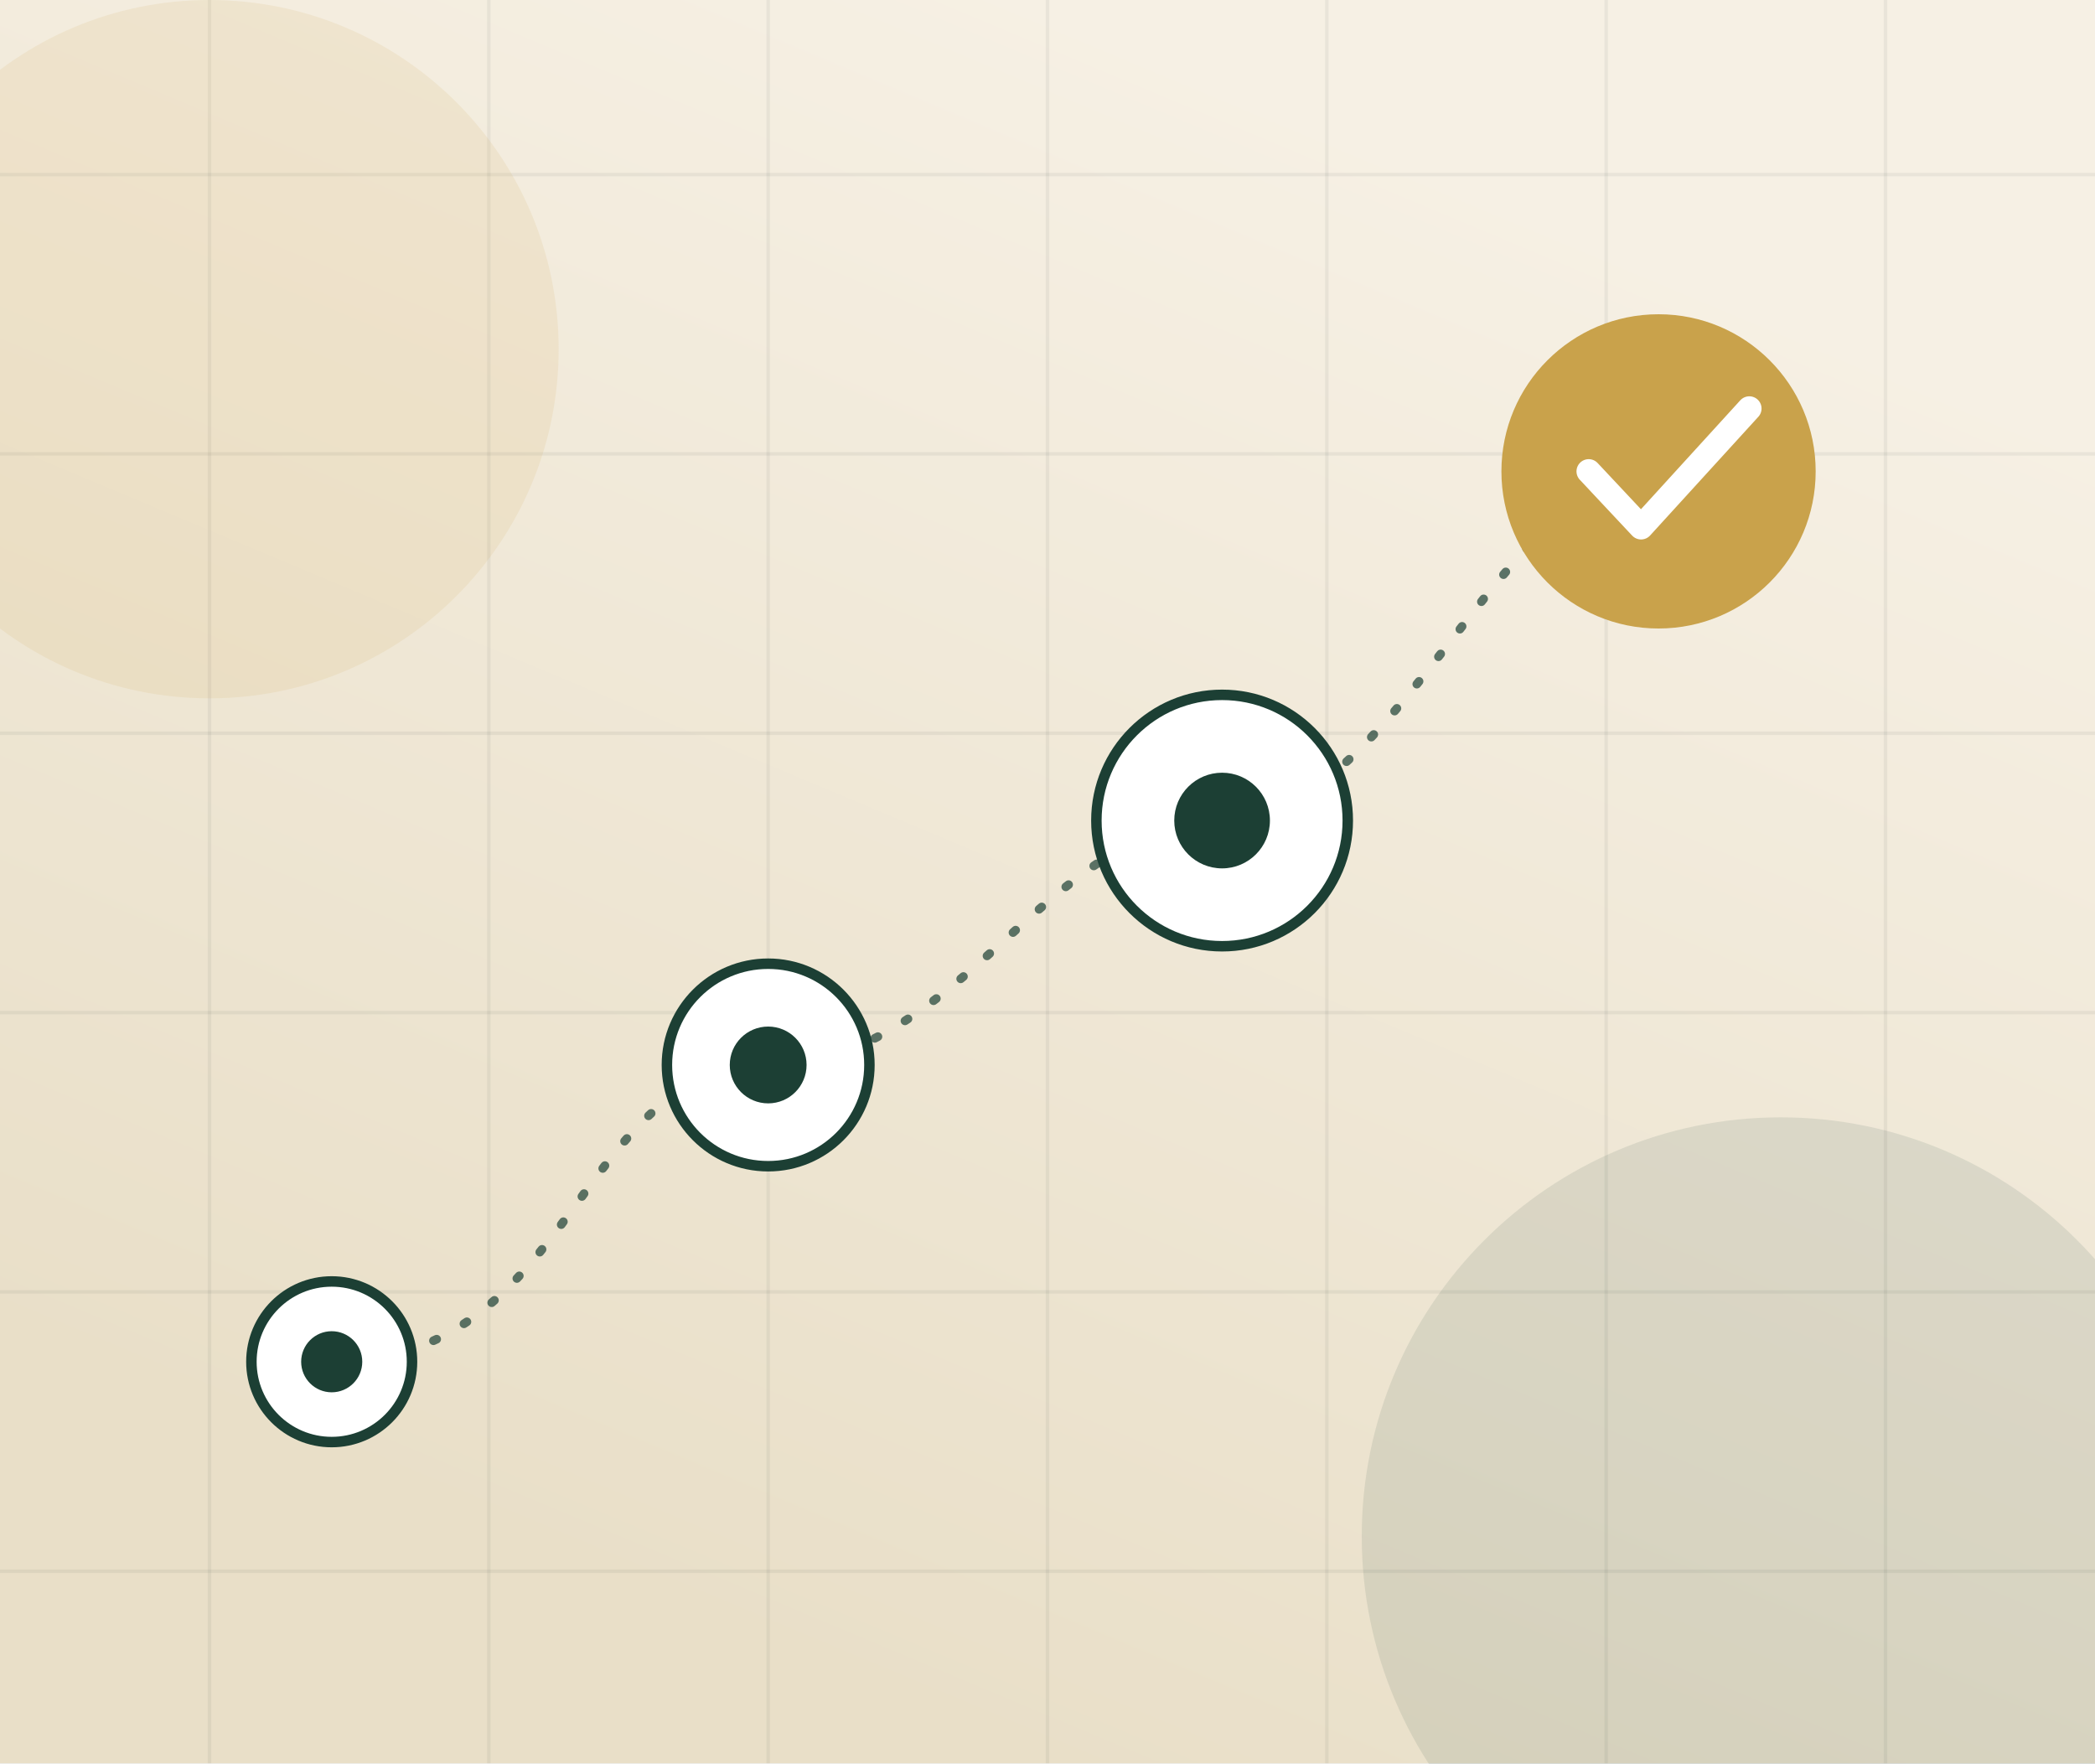
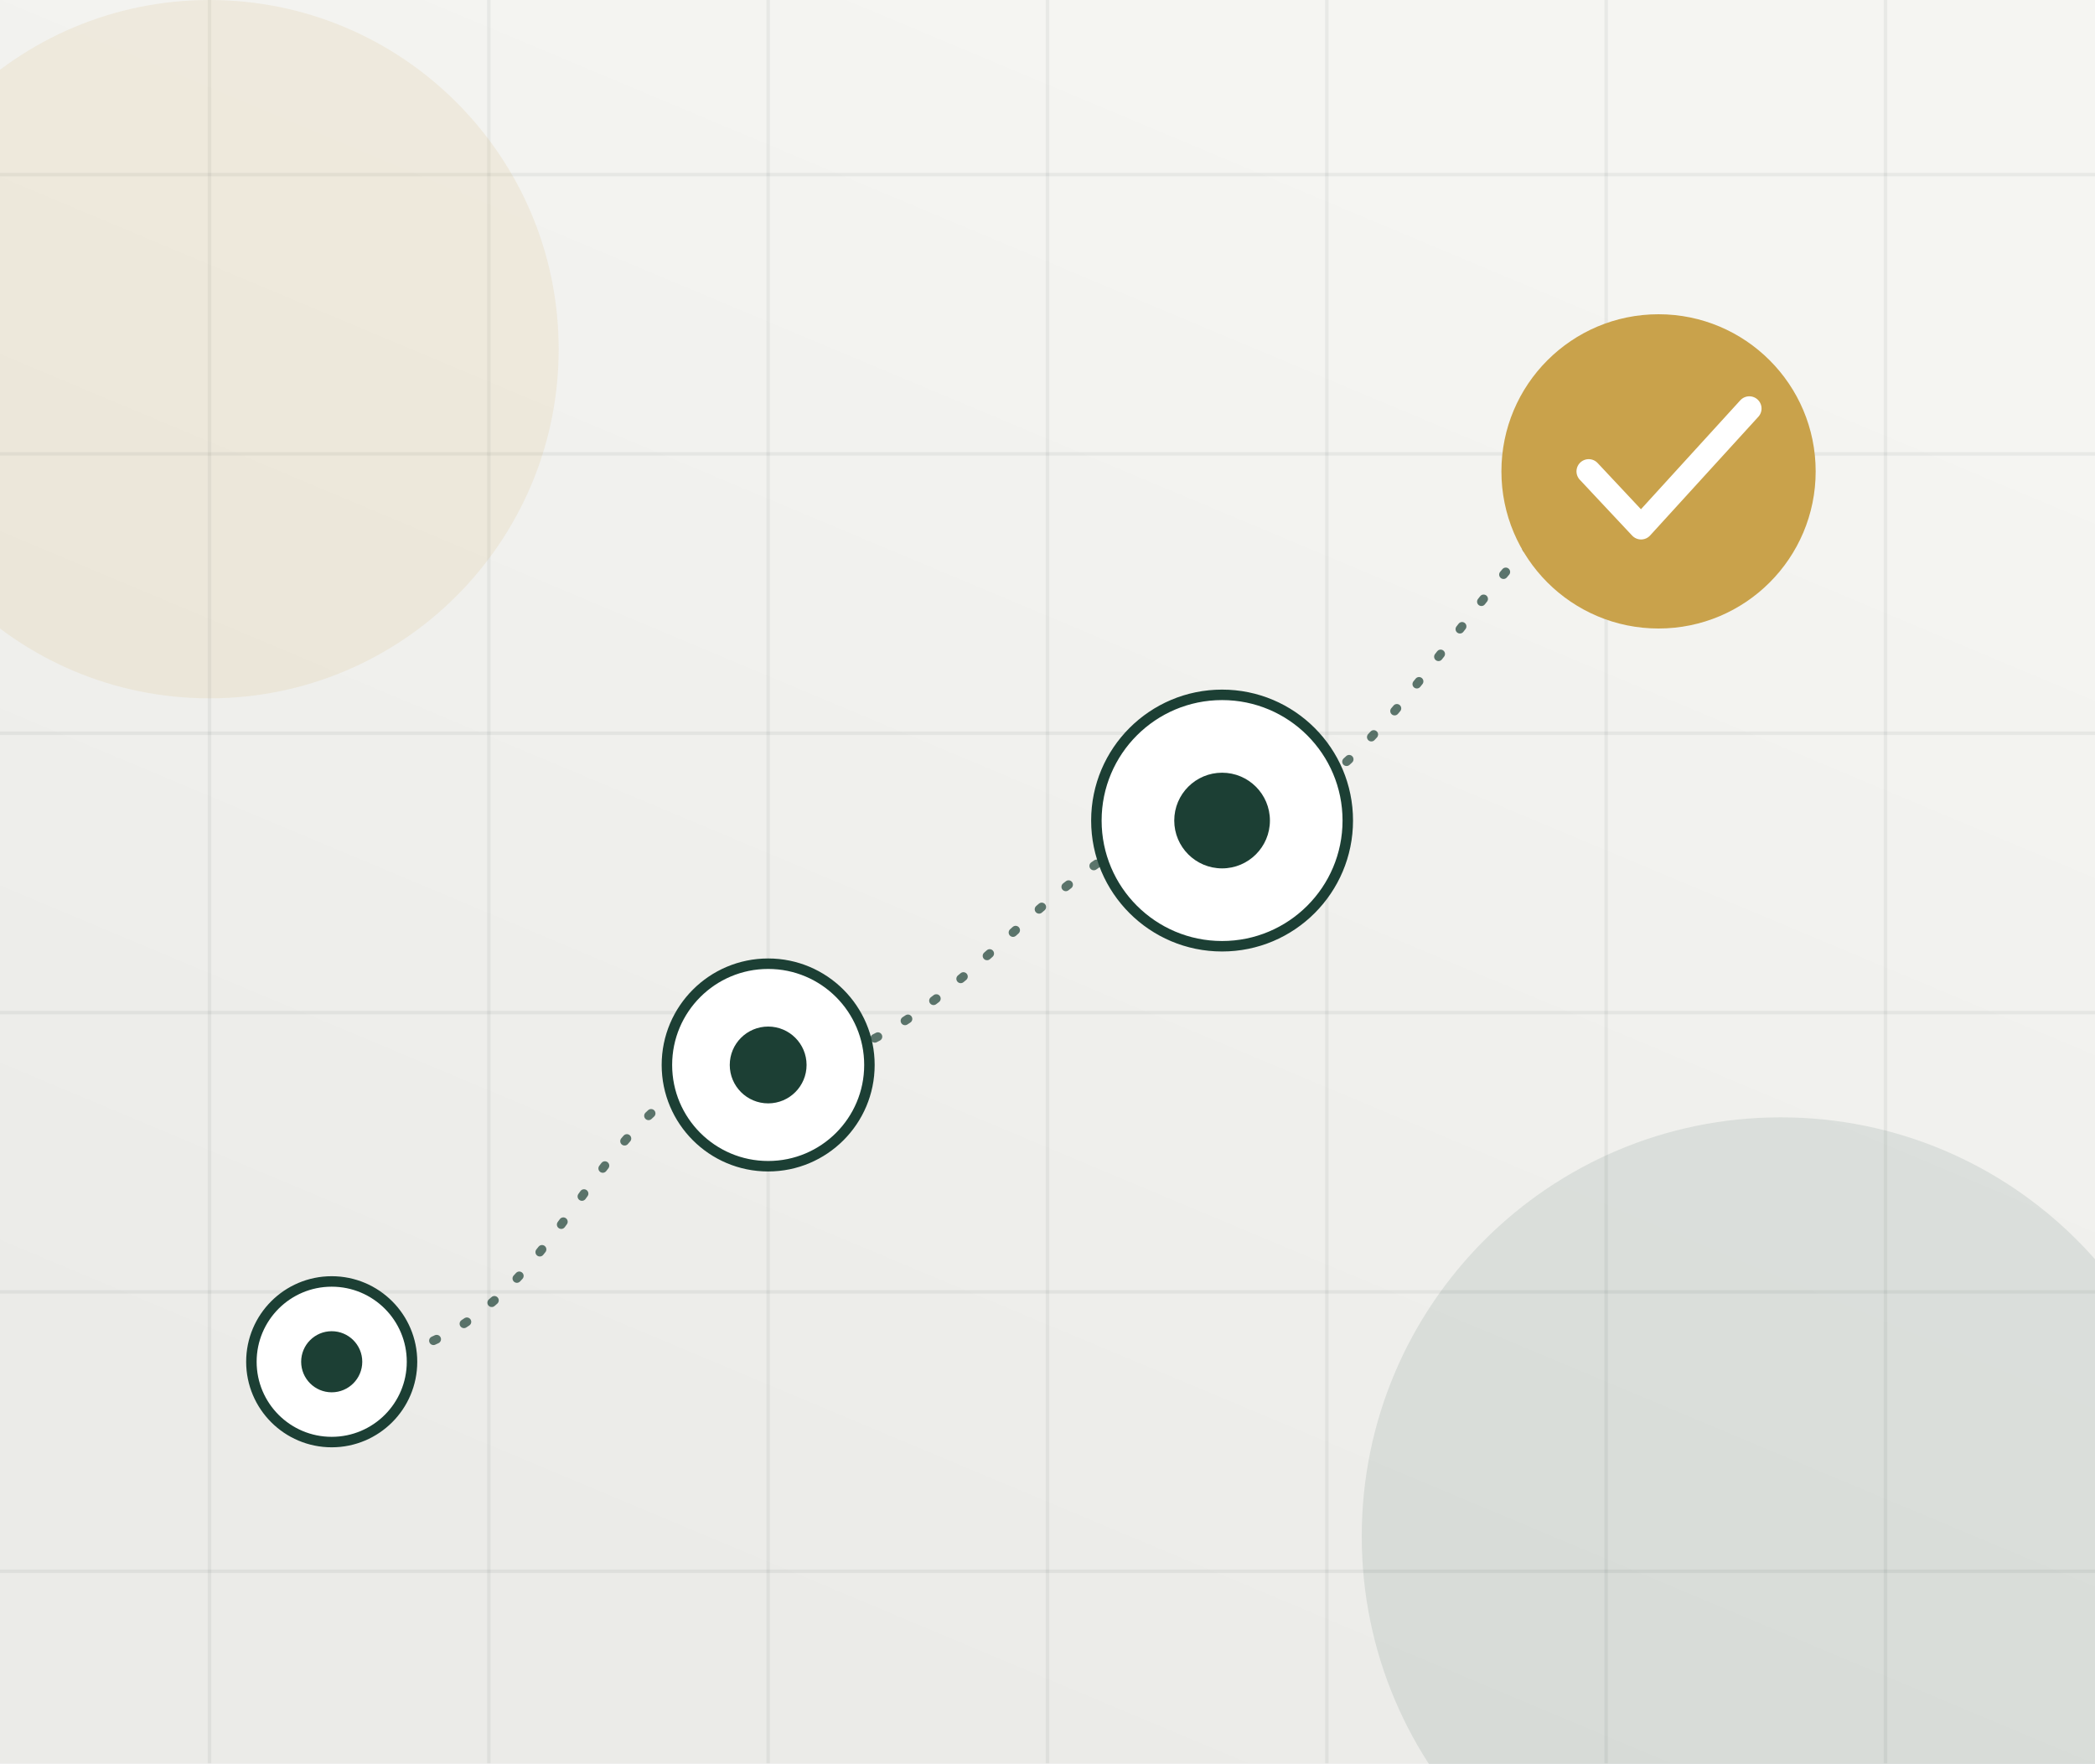
<svg xmlns="http://www.w3.org/2000/svg" viewBox="0 0 1200 1010" width="1200" height="1010">
  <defs>
    <linearGradient id="bg" x1="0.7" y1="0.1" x2="0.3" y2="0.9">
-       <stop offset="0" stop-color="#f6f0e4" />
-       <stop offset="1" stop-color="#e9dfc8" />
+       <stop offset="0" stop-color="#f5f5f2" />
+       <stop offset="1" stop-color="#ebebe8" />
    </linearGradient>
  </defs>
  <rect width="1200" height="1010" fill="url(#bg)" />
  <line x1="120" y1="0" x2="120" y2="1010" stroke="#132a22" stroke-opacity=".06" stroke-width="2" />
  <line x1="280" y1="0" x2="280" y2="1010" stroke="#132a22" stroke-opacity=".06" stroke-width="2" />
  <line x1="440" y1="0" x2="440" y2="1010" stroke="#132a22" stroke-opacity=".06" stroke-width="2" />
  <line x1="600" y1="0" x2="600" y2="1010" stroke="#132a22" stroke-opacity=".06" stroke-width="2" />
  <line x1="760" y1="0" x2="760" y2="1010" stroke="#132a22" stroke-opacity=".06" stroke-width="2" />
  <line x1="920" y1="0" x2="920" y2="1010" stroke="#132a22" stroke-opacity=".06" stroke-width="2" />
  <line x1="1080" y1="0" x2="1080" y2="1010" stroke="#132a22" stroke-opacity=".06" stroke-width="2" />
  <line x1="0" y1="100" x2="1200" y2="100" stroke="#132a22" stroke-opacity=".06" stroke-width="2" />
  <line x1="0" y1="260" x2="1200" y2="260" stroke="#132a22" stroke-opacity=".06" stroke-width="2" />
  <line x1="0" y1="420" x2="1200" y2="420" stroke="#132a22" stroke-opacity=".06" stroke-width="2" />
  <line x1="0" y1="580" x2="1200" y2="580" stroke="#132a22" stroke-opacity=".06" stroke-width="2" />
  <line x1="0" y1="740" x2="1200" y2="740" stroke="#132a22" stroke-opacity=".06" stroke-width="2" />
  <line x1="0" y1="900" x2="1200" y2="900" stroke="#132a22" stroke-opacity=".06" stroke-width="2" />
  <circle cx="1020" cy="880" r="240" fill="#1c3f34" fill-opacity=".10" />
  <circle cx="120" cy="200" r="200" fill="#c9a24b" fill-opacity=".12" />
  <path d="M190 780C330 780 330 610 440 610S600 470 700 470S860 270 950 270" fill="none" stroke="#1c3f34" stroke-opacity=".7" stroke-width="5" stroke-linecap="round" stroke-dasharray="2 18" />
  <circle cx="190" cy="780" r="46" fill="#fff" stroke="#1c3f34" stroke-width="6" />
  <circle cx="190" cy="780" r="17.5" fill="#1c3f34" />
  <circle cx="440" cy="610" r="58" fill="#fff" stroke="#1c3f34" stroke-width="6" />
  <circle cx="440" cy="610" r="22" fill="#1c3f34" />
  <circle cx="700" cy="470" r="72" fill="#fff" stroke="#1c3f34" stroke-width="6" />
  <circle cx="700" cy="470" r="27.4" fill="#1c3f34" />
  <circle cx="950" cy="270" r="90" fill="#c9a24b" />
  <path d="M910 270l30 32 62-68" fill="none" stroke="#fff" stroke-width="14" stroke-linecap="round" stroke-linejoin="round" />
</svg>
